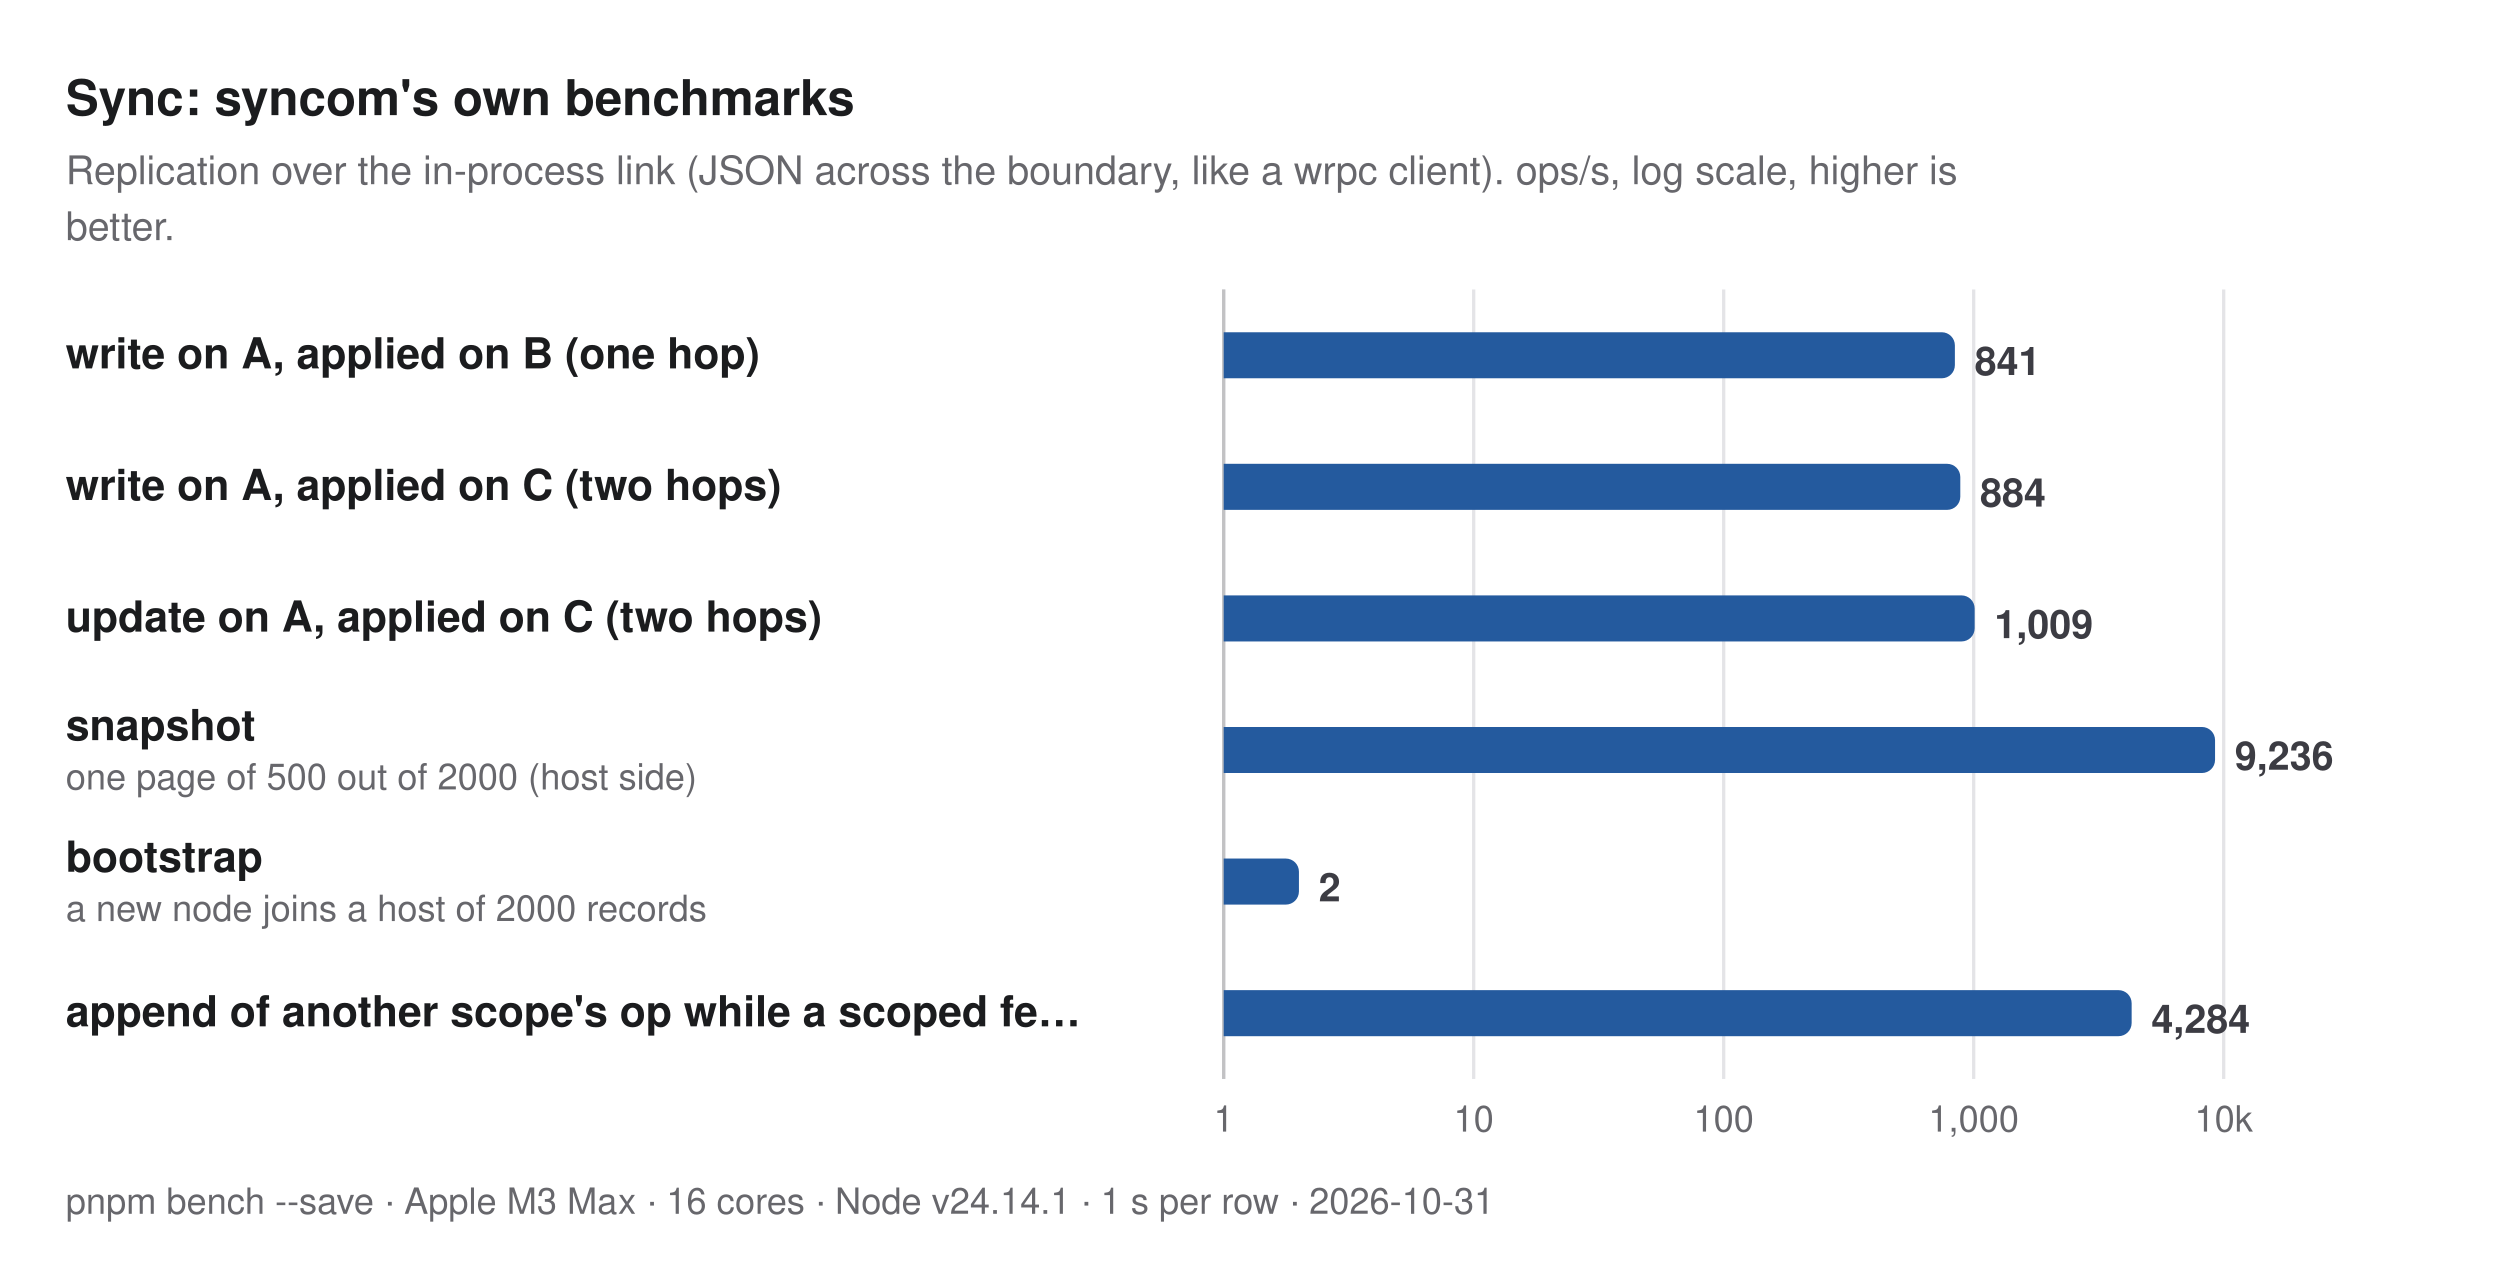
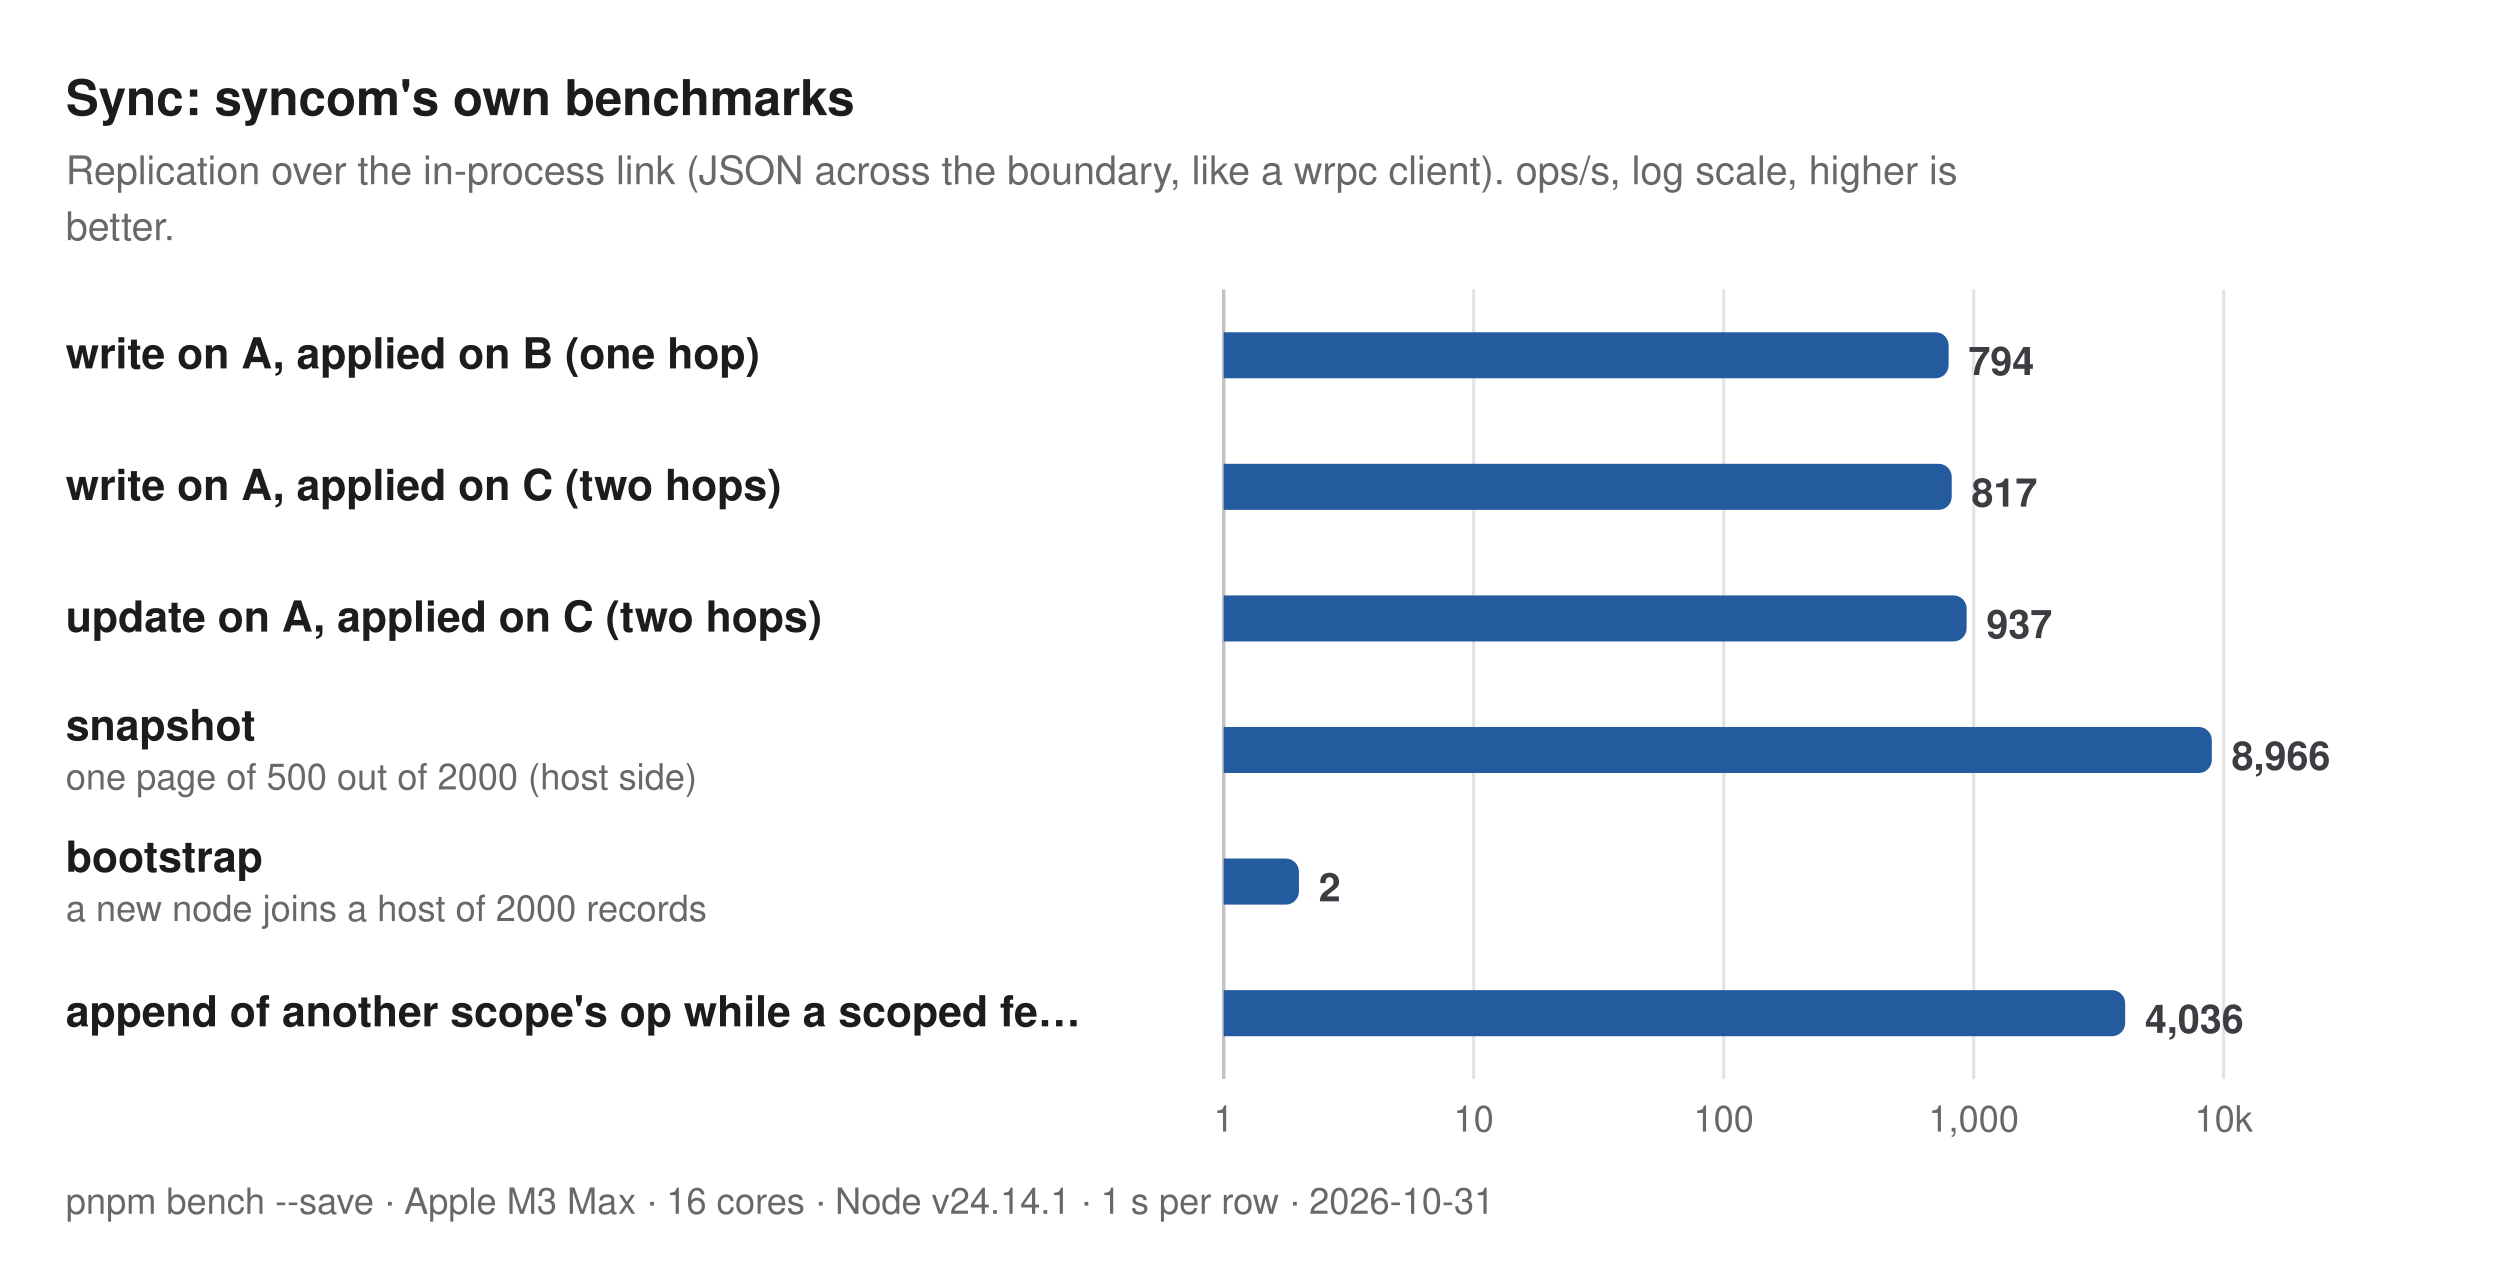
<svg xmlns="http://www.w3.org/2000/svg" width="760" height="388" viewBox="0 0 760 388" role="img" aria-label="Sync: syncom's own benchmarks. Replication over the in-process link (JSON across the boundary, like a wrpc client). ops/s, log scale, higher is better.">
  <style>
  text { font-family: -apple-system, BlinkMacSystemFont, "Segoe UI", Helvetica, Arial, sans-serif; }
  .title { font-size: 15px; font-weight: 700; fill: #1b1c1e; }
  .subtitle, .caption { font-size: 12px; fill: #67676c; }
  .caption { font-size: 11px; }
  .group { font-size: 11px; font-weight: 600; letter-spacing: 0.06em; fill: #67676c; }
  .label { font-size: 13px; font-weight: 600; fill: #1b1c1e; }
  .label.primary, .label.secondary { font-weight: 700; }
  .sublabel { font-size: 11px; fill: #67676c; }
  .value { font-size: 12px; font-weight: 600; fill: #3c3c43; font-variant-numeric: tabular-nums; }
  .value.small { font-size: 10px; }
  .legend { font-size: 11px; fill: #3c3c43; }
  .tick { font-size: 11px; fill: #67676c; font-variant-numeric: tabular-nums; }
  .grid { stroke: #e4e4e7; stroke-width: 1; }
  .axis { stroke: #c2c2c4; stroke-width: 1; }
  .ref { stroke: #67676c; stroke-width: 1; stroke-dasharray: 3 3; }
  .bar { fill: #c4c6cc; }
  .bar.primary { fill: #245a9e; }
  .bar.secondary { fill: #5e9be6; }
  @media (prefers-color-scheme: dark) {
    .title, .label { fill: #dfdfd6; }
    .subtitle, .caption, .group, .sublabel, .tick { fill: #98989f; }
    .value, .legend { fill: #c2c2c4; }
    .grid { stroke: #2e2e32; }
    .axis { stroke: #48484c; }
    .ref { stroke: #98989f; }
    .bar { fill: #46474e; }
    .bar.primary { fill: #8dbcf2; }
    .bar.secondary { fill: #3d7bd0; }
  }
</style>
  <text class="title" x="20" y="35">Sync: syncom's own benchmarks</text>
  <text class="subtitle" x="20" y="56">Replication over the in-process link (JSON across the boundary, like a wrpc client). ops/s, log scale, higher is</text>
  <text class="subtitle" x="20" y="73">better.</text>
  <line class="grid" x1="372" y1="88" x2="372" y2="328" />
  <text class="tick" x="372" y="344" text-anchor="middle">1</text>
  <line class="grid" x1="448" y1="88" x2="448" y2="328" />
  <text class="tick" x="448" y="344" text-anchor="middle">10</text>
  <line class="grid" x1="524" y1="88" x2="524" y2="328" />
  <text class="tick" x="524" y="344" text-anchor="middle">100</text>
  <line class="grid" x1="600" y1="88" x2="600" y2="328" />
  <text class="tick" x="600" y="344" text-anchor="middle">1,000</text>
  <line class="grid" x1="676" y1="88" x2="676" y2="328" />
  <text class="tick" x="676" y="344" text-anchor="middle">10k</text>
  <line class="axis" x1="372" y1="88" x2="372" y2="328" />
  <g>
    <text class="label primary" x="20" y="112">write on A, applied on B (one hop)</text>
-     <path class="bar primary" d="M372,101H590.284A4,4 0 0 1 594.284,105V111A4,4 0 0 1 590.284,115H372Z" />
-     <text class="value" x="600.284" y="114">841</text>
+     <path class="bar primary" d="M372,101H588.386A4,4 0 0 1 592.386,105V111A4,4 0 0 1 588.386,115H372Z" />
+     <text class="value" x="598.386" y="114">794</text>
  </g>
  <g>
    <text class="label primary" x="20" y="152">write on A, applied on C (two hops)</text>
-     <path class="bar primary" d="M372,141H591.93A4,4 0 0 1 595.93,145V151A4,4 0 0 1 591.93,155H372Z" />
-     <text class="value" x="601.93" y="154">884</text>
+     <path class="bar primary" d="M372,141H589.329A4,4 0 0 1 593.329,145V151A4,4 0 0 1 589.329,155H372Z" />
+     <text class="value" x="599.329" y="154">817</text>
  </g>
  <g>
    <text class="label primary" x="20" y="192">update on A, applied on C (two hops)</text>
-     <path class="bar primary" d="M372,181H596.296A4,4 0 0 1 600.296,185V191A4,4 0 0 1 596.296,195H372Z" />
-     <text class="value" x="606.296" y="194">1,009</text>
+     <path class="bar primary" d="M372,181H593.852A4,4 0 0 1 597.852,185V191A4,4 0 0 1 593.852,195H372Z" />
+     <text class="value" x="603.852" y="194">937</text>
  </g>
  <g>
    <text class="label primary" x="20" y="225">snapshot</text>
    <text class="sublabel" x="20" y="240">one page of 500 out of 2000 (host side)</text>
-     <path class="bar primary" d="M372,221H669.377A4,4 0 0 1 673.377,225V231A4,4 0 0 1 669.377,235H372Z" />
-     <text class="value" x="679.377" y="234">9,236</text>
+     <path class="bar primary" d="M372,221H668.398A4,4 0 0 1 672.398,225V231A4,4 0 0 1 668.398,235H372Z" />
+     <text class="value" x="678.398" y="234">8,966</text>
  </g>
  <g>
    <text class="label primary" x="20" y="265">bootstrap</text>
    <text class="sublabel" x="20" y="280">a new node joins a host of 2000 records</text>
    <path class="bar primary" d="M372,261H390.878A4,4 0 0 1 394.878,265V271A4,4 0 0 1 390.878,275H372Z" />
    <text class="value" x="400.878" y="274">2</text>
  </g>
  <g>
    <text class="label primary" x="20" y="312">append of another scope's op while a scoped fe…</text>
-     <path class="bar primary" d="M372,301H644.021A4,4 0 0 1 648.021,305V311A4,4 0 0 1 644.021,315H372Z" />
-     <text class="value" x="654.021" y="314">4,284</text>
+     <path class="bar primary" d="M372,301H642.052A4,4 0 0 1 646.052,305V311A4,4 0 0 1 642.052,315H372Z" />
+     <text class="value" x="652.052" y="314">4,036</text>
  </g>
  <text class="caption" x="20" y="369">pnpm bench --save · Apple M3 Max · 16 cores · Node v24.14.1 · 1 s per row · 2026-10-31</text>
</svg>
